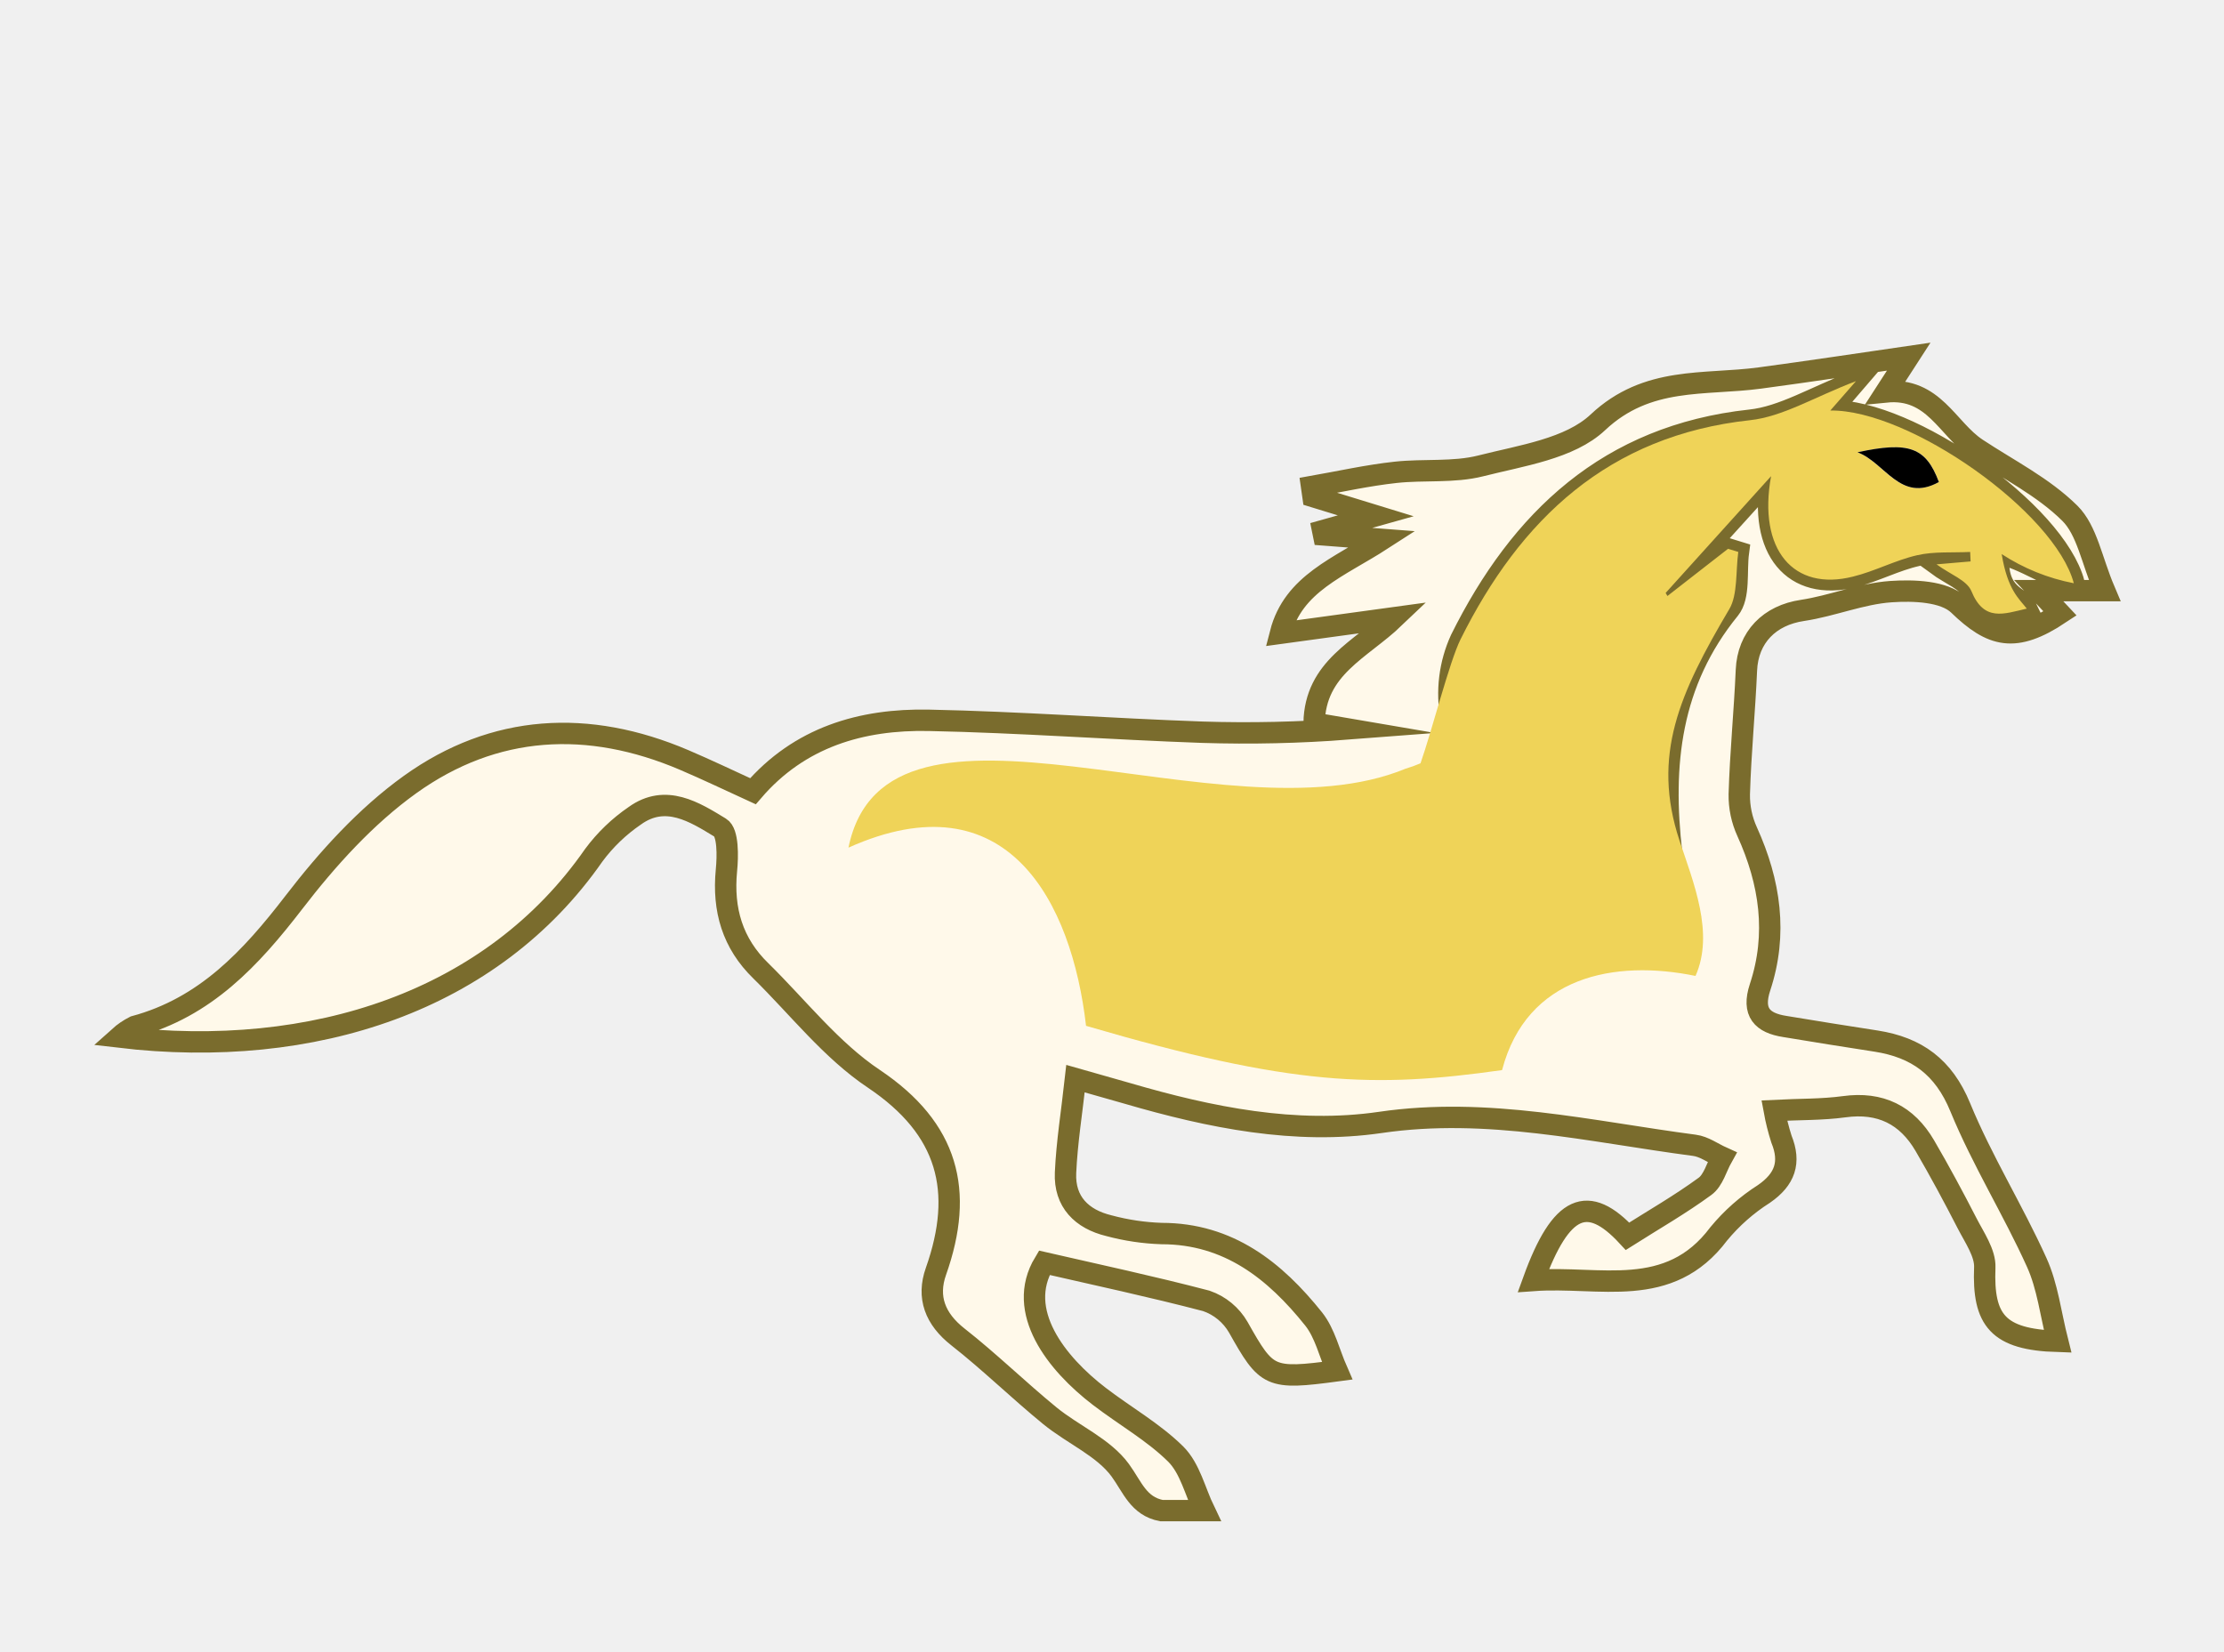
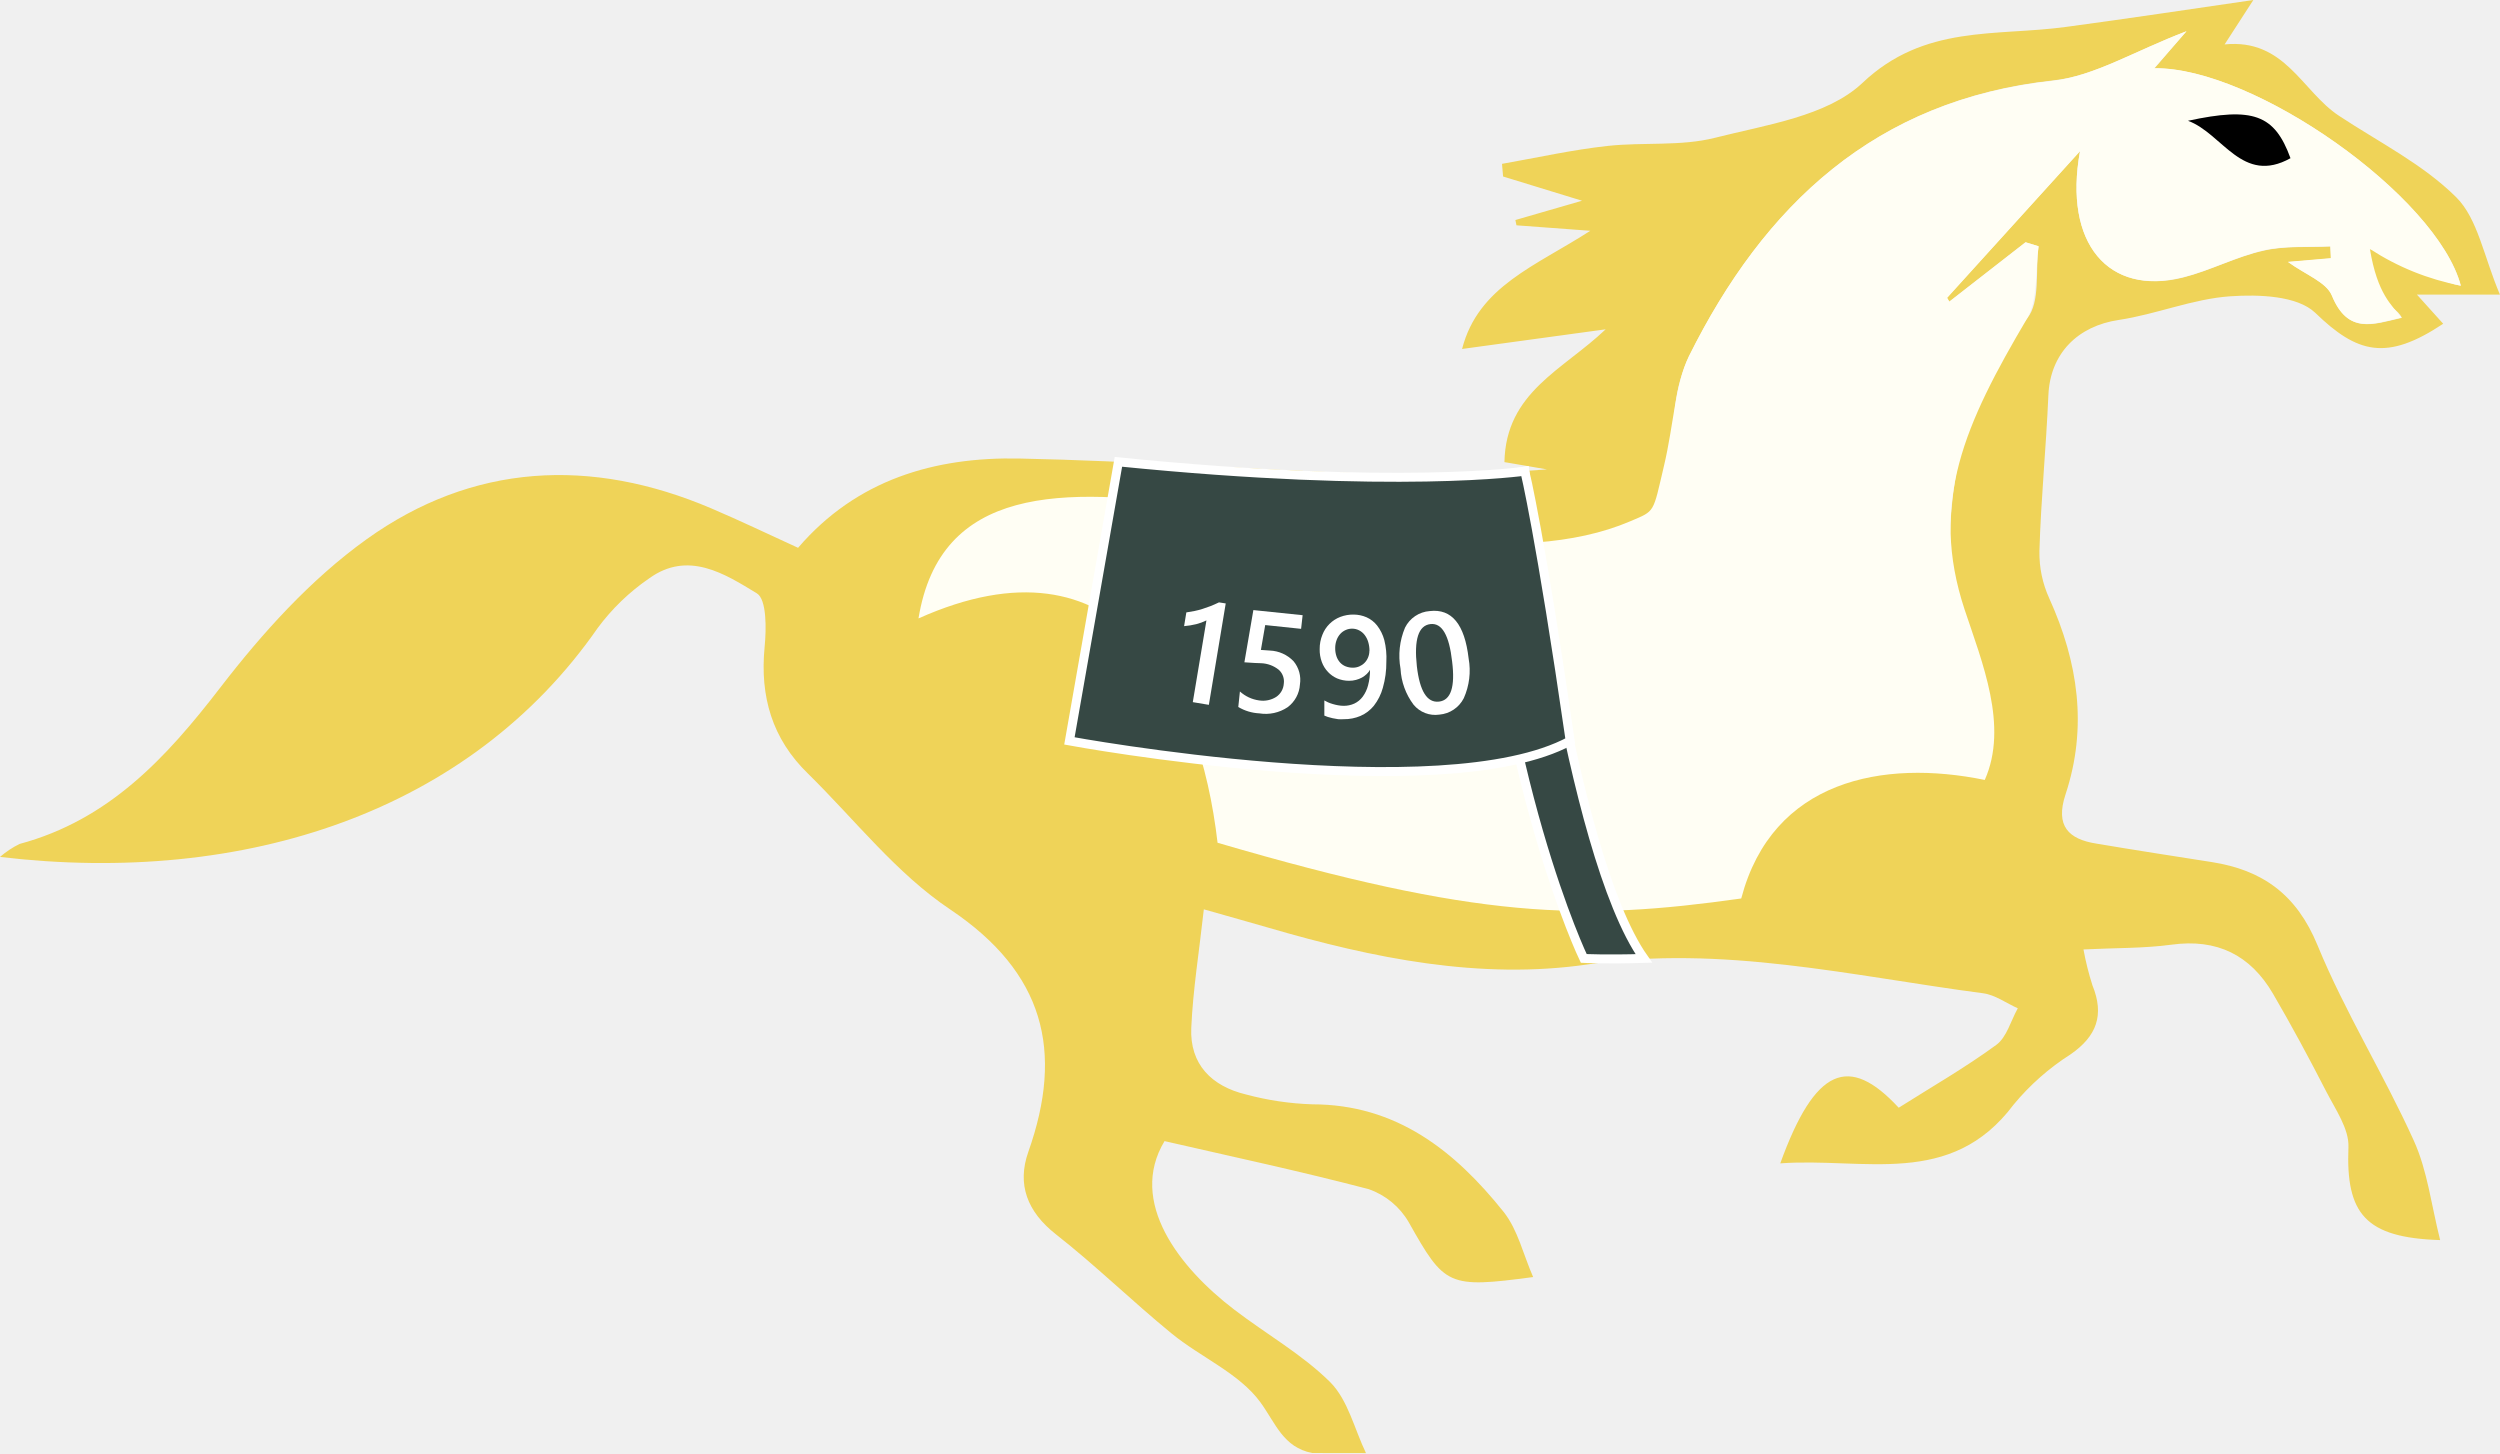
- <svg xmlns="http://www.w3.org/2000/svg" id="Layer_1" data-name="Layer 1" viewBox="0 0 312 231.71">
+ <svg xmlns="http://www.w3.org/2000/svg" viewBox="0 0 278.61 161.93">
  <defs>
-     <style>.cls-1{fill:#fff9ea;stroke:#7a6c2d;stroke-miterlimit:10;stroke-width:3px;}.cls-2{fill:#efd358;}</style>
+     <style>.cls-1{fill:#efd358;}.cls-2{fill:#fffef4;}.cls-3{fill:#364844;stroke:#fff;stroke-miterlimit:10;}.cls-4{fill:#fff;}</style>
  </defs>
-   <path class="cls-1" d="M162.94,211.92c-3.24-.63-4.07-3.31-5.78-5.66-2.36-3.23-6.64-5-9.89-7.66-4.38-3.58-8.44-7.56-12.89-11.05-3.21-2.52-4.36-5.57-3.08-9.19,4-11.3,1.73-20-8.68-27-6-4-10.63-10-15.87-15.15-4-3.88-5.37-8.59-4.84-14.1,0.2-2,.25-5.33-0.87-6-3.57-2.17-7.65-4.8-12-1.66a24,24,0,0,0-5.73,5.51C69.09,140.43,44,148.72,16.7,145.49A10,10,0,0,1,18.88,144c9.92-2.67,16.3-9.55,22.35-17.41,4.7-6.11,10.09-12.08,16.31-16.54,11.82-8.47,25-9.17,38.43-3.44,3.19,1.36,6.32,2.86,9.66,4.39,6.53-7.61,15.23-10.14,24.67-9.95,12.79,0.26,25.57,1.22,38.36,1.67a188.59,188.59,0,0,0,20.43-.46l-4.74-.81c0.15-7.81,6.55-10.28,11.28-14.8l-16,2.19c1.8-7,8.21-9.24,14.29-13.17l-8.24-.63-0.12-.59L193,72.36l-8.8-2.7L184,68.26c3.93-.69,7.84-1.57,11.8-2s8.12,0.06,11.92-.9c5.7-1.45,12.5-2.4,16.44-6.11,6.94-6.53,14.92-5.17,22.73-6.22,7-.94,14-2,20.88-3l-3.2,4.95c6.73-.67,8.6,5.21,12.74,7.95,4.43,2.93,9.35,5.39,13.06,9.07,2.42,2.4,3.07,6.6,4.88,10.86h-9.25L289,86.06c-6.33,4.21-9.58,3.31-14.27-1.23-2-1.9-6.29-2.05-9.47-1.83-4.17.29-8.21,2-12.38,2.63-4.64.68-7.68,3.76-7.88,8.39-0.25,5.81-.83,11.6-1,17.4a12.19,12.19,0,0,0,1.1,5.25c3.22,7.1,4.29,14.35,1.81,21.84-1.16,3.52.32,5,3.47,5.49,4.26,0.72,8.54,1.38,12.81,2.05,5.68,0.89,9.48,3.61,11.81,9.29,3.07,7.47,7.4,14.4,10.73,21.77,1.52,3.35,1.95,7.2,2.93,11.07-8.36-.26-10.52-2.94-10.22-10.38,0.08-2-1.45-4.19-2.47-6.17-1.89-3.68-3.85-7.33-5.94-10.91-2.52-4.31-6.24-6.16-11.32-5.46-3.1.42-6.26,0.35-9.8,0.53a32.17,32.17,0,0,0,1,4c1.34,3.29.5,5.66-2.45,7.7a27,27,0,0,0-6.34,5.6c-7,9.34-16.67,5.86-26,6.54,3.87-10.68,7.64-12.21,13.2-6.2,3.65-2.31,7.4-4.46,10.87-7,1.17-.85,1.62-2.69,2.4-4.08-1.29-.58-2.54-1.51-3.89-1.68-14.61-1.92-29-5.41-44.05-3.21-11.94,1.74-23.88-.68-35.49-4.07-2.21-.64-4.43-1.26-7.28-2.07-0.52,4.7-1.21,8.94-1.4,13.21-0.18,4.07,2.28,6.5,6.09,7.42a32.55,32.55,0,0,0,7.39,1.1c9.38,0,15.89,5.18,21.34,12,1.58,2,2.17,4.72,3.28,7.25-9.51,1.27-9.86,1-13.86-6.1a8.3,8.3,0,0,0-4.48-3.7c-7.63-2-15.38-3.66-22.74-5.35-4.1,6.8,1.7,14.14,7.73,18.75,3.56,2.73,7.59,5,10.72,8.1,2,2,2.71,5.24,4,7.92h-6ZM260.37,53.47c-5.87,2.24-10.24,5-14.85,5.48-19.85,2.16-32.22,13.9-40.6,30.75a18.39,18.39,0,0,0-1.35,11c2.93,14.93,13.61,23.9,25.83,31.32,0.78,0.47,3.75-.74,3.95-1.58,0.8-3.48,1.58-7.19,1.17-10.68-1.46-12.49-.23-24.07,8.11-34.31,1.47-1.81.89-5.3,1.25-8L242.42,77l-8.5,6.62-0.25-.43L248.5,66.83C246.63,77.16,251.65,83,260,80.92c3.05-.77,5.92-2.32,9-3,2.39-.55,5-0.34,7.44-0.46l0.06,1.33-4.78.41c1.94,1.42,4.26,2.24,4.89,3.75,1.8,4.32,4.53,3.21,7.77,2.46-0.84-1.83-4.43-1.65-4-7.75,3.32,0.56,7.68,3.7,10.59,4.18-2.65-10-23.08-24.38-34.16-24.23Z" />
-   <path class="cls-2" d="M260.37,53.47l-3.6,4.12c11.08-.15,31.51,14.24,34.16,24.23a28.24,28.24,0,0,1-10.12-4.09c0.84,5.09,2.47,6.28,3.52,7.65-3.24.75-6,1.87-7.77-2.46-0.63-1.52-2.95-2.33-4.89-3.75l4.78-.41-0.06-1.33c-2.49.13-5.05-.09-7.44,0.46-3.06.7-5.93,2.25-9,3-8.34,2.11-13.37-3.77-11.49-14.09L233.67,83.18l0.25,0.43,8.5-6.62,1.44,0.44c-0.37,2.71-.07,6-1.25,8-7,11.84-10.94,20.54-7,32.48,1.94,5.85,4.92,13,2.25,19-11.33-2.33-23.67,0-27.14,13.21-17.86,2.52-29.36,2.29-58.36-6.21-2-17.33-11-35-33.33-25,5.33-26.13,52.72-.52,78.17-11.08a17.34,17.34,0,0,0,2.08-.75c1.57-4.44,4.05-14.24,5.61-17.38,8.38-16.85,20.76-28.6,40.6-30.75C250.13,58.45,254.49,55.71,260.37,53.47ZM272,67.62c-1.77-4.86-4.15-5.75-11.42-4.17C264.41,64.87,266.56,70.62,272,67.62Z" />
-   <path d="M272,67.62c-5.39,3-7.55-2.75-11.42-4.17C267.81,61.88,270.19,62.76,272,67.62Z" />
+   <g id="Layer_2" data-name="Layer 2">
+     <g id="Layer_1-2" data-name="Layer 1">
+       <path class="cls-1" d="M146.24,161.93c-3.24-.63-4.07-3.31-5.78-5.66-2.36-3.23-6.64-5-9.89-7.66-4.38-3.58-8.44-7.56-12.89-11.05-3.21-2.52-4.36-5.57-3.08-9.19,4-11.3,1.73-20-8.68-27-6-4-10.63-10-15.87-15.15-4-3.88-5.37-8.59-4.84-14.1.2-2,.25-5.33-.87-6-3.57-2.17-7.65-4.8-12-1.66A24,24,0,0,0,66.6,70C52.4,90.44,27.33,98.74,0,95.5a10,10,0,0,1,2.19-1.45c9.92-2.67,16.3-9.55,22.35-17.41,4.7-6.11,10.09-12.08,16.31-16.54,11.82-8.47,25-9.17,38.43-3.44,3.19,1.36,6.32,2.86,9.66,4.39,6.53-7.61,15.23-10.14,24.67-9.95,12.79.26,25.57,1.22,38.36,1.67a188.59,188.59,0,0,0,20.43-.46l-4.74-.81c.15-7.81,6.55-10.28,11.28-14.8l-16,2.19c1.8-7,8.21-9.24,14.29-13.17L169,25.11l-.12-.59,7.43-2.15-8.8-2.7-.12-1.41c3.93-.69,7.84-1.57,11.8-2s8.12.06,11.92-.9c5.7-1.45,12.5-2.4,16.44-6.11C214.45,2.7,222.42,4.07,230.24,3c7-.94,14-2,20.88-3l-3.2,4.95c6.73-.67,8.6,5.21,12.74,7.95,4.43,2.93,9.35,5.39,13.06,9.07,2.42,2.4,3.07,6.6,4.88,10.86h-9.25l2.93,3.25c-6.33,4.21-9.58,3.31-14.27-1.23-2-1.9-6.29-2.05-9.47-1.83-4.17.29-8.21,2-12.38,2.63-4.64.68-7.68,3.76-7.88,8.39-.25,5.81-.83,11.6-1,17.4a12.19,12.19,0,0,0,1.1,5.25c3.22,7.1,4.29,14.35,1.81,21.84-1.16,3.52.32,5,3.47,5.49,4.26.72,8.54,1.38,12.81,2.05,5.68.89,9.48,3.61,11.81,9.29,3.07,7.47,7.4,14.4,10.73,21.77,1.52,3.35,1.95,7.2,2.93,11.07-8.36-.26-10.52-2.94-10.22-10.38.08-2-1.45-4.19-2.47-6.17-1.89-3.68-3.85-7.33-5.94-10.91-2.52-4.31-6.24-6.16-11.32-5.46-3.1.42-6.26.35-9.8.53a32.17,32.17,0,0,0,1,4c1.34,3.29.5,5.66-2.45,7.7a27,27,0,0,0-6.34,5.6c-7,9.34-16.67,5.86-26,6.54,3.87-10.68,7.64-12.21,13.2-6.2,3.65-2.31,7.4-4.46,10.87-7,1.17-.85,1.62-2.69,2.4-4.08-1.29-.58-2.54-1.51-3.89-1.68-14.61-1.92-29-5.41-44.05-3.21-11.94,1.74-23.88-.68-35.49-4.07-2.21-.64-4.43-1.26-7.28-2.07-.52,4.7-1.21,8.94-1.4,13.21-.18,4.07,2.28,6.5,6.09,7.42a32.55,32.55,0,0,0,7.39,1.1c9.38,0,15.89,5.18,21.34,12,1.58,2,2.17,4.72,3.28,7.25-9.51,1.27-9.86,1-13.86-6.1a8.3,8.3,0,0,0-4.48-3.7c-7.63-2-15.38-3.66-22.74-5.35-4.1,6.8,1.7,14.14,7.73,18.75,3.56,2.73,7.59,5,10.72,8.1,2,2,2.71,5.24,4,7.92ZM243.67,3.48c-5.87,2.24-10.24,5-14.85,5.48-19.85,2.16-32.22,13.9-40.6,30.75a18.39,18.39,0,0,0-1.35,11c2.93,14.93,13.61,23.9,25.83,31.32.78.47,3.75-.74,3.95-1.58.8-3.48,1.58-7.19,1.17-10.68-1.46-12.49-.23-24.07,8.11-34.31,1.47-1.81.89-5.3,1.25-8L225.72,27l-8.5,6.62-.25-.43,14.83-16.34C229.93,27.17,235,33,243.29,30.93c3.05-.77,5.92-2.32,9-3,2.39-.55,5-.34,7.44-.46l.06,1.33-4.78.41c1.94,1.42,4.26,2.24,4.89,3.75,1.8,4.32,4.53,3.21,7.77,2.46-.84-1.83-4.43-1.65-4-7.75,3.32.56,7.68,3.7,10.59,4.18-2.65-10-23.08-24.38-34.16-24.23Z" />
+       <path class="cls-2" d="M243.67,3.48l-3.6,4.12c11.08-.15,31.51,14.24,34.16,24.23a28.24,28.24,0,0,1-10.12-4.09c.84,5.09,2.47,6.28,3.52,7.65-3.24.75-6,1.87-7.77-2.46-.63-1.52-2.95-2.33-4.89-3.75l4.78-.41-.06-1.33c-2.49.13-5.05-.09-7.44.46-3.06.7-5.93,2.25-9,3C235,33,229.93,27.17,231.81,16.84L217,33.19l.25.43,8.5-6.62,1.44.44c-.37,2.71-.07,6-1.25,8-7,11.84-10.94,20.54-7,32.48,1.94,5.85,4.92,13,2.25,19-11.33-2.33-23.67,0-27.14,13.21-17.86,2.52-29.36,2.29-58.36-6.21-2-17.33-11-35-33.33-25,4.83-29.5,54,0,79.33-10.83,2.8-1.2,2.49-.83,3.75-6.17,1.09-4.59,1.22-9.07,2.78-12.22C196.6,22.86,209,11.12,228.82,9,233.43,8.46,237.8,5.72,243.67,3.48Zm11.59,14.16c-1.77-4.86-4.15-5.75-11.42-4.17C247.71,14.89,249.86,20.63,255.26,17.64Z" />
+       <path d="M255.26,17.63c-5.39,3-7.55-2.75-11.42-4.17C251.11,11.89,253.49,12.77,255.26,17.63Z" />
+     </g>
+     <g id="Layer_2-2" data-name="Layer 2">
+       <path class="cls-3" d="M169.93,52.51s4.88,42.41,13.27,54.3c-4.23.13-6.7,0-6.7,0s-9.57-19.88-11.63-53.47Z" />
+       <path class="cls-3" d="M124.64,51.47l-5.46,31.1s41.63,7.69,55.81,0c-3.33-23-5.06-30.06-5.06-30.06S155.76,54.6,124.64,51.47Z" />
+     </g>
+     <g id="Text_Outline" data-name="Text Outline">
+       <path class="cls-4" d="M136.6,67.25l-1.88,11.3-1.79-.3,1.52-9.11a5.77,5.77,0,0,1-1.14.42,8.72,8.72,0,0,1-1.35.22l.25-1.53.92-.16q.44-.09.88-.23t.89-.31q.45-.18.95-.42Z" />
+       <path class="cls-4" d="M138,78.79l.18-1.73a4,4,0,0,0,2.15,1,2.76,2.76,0,0,0,1.89-.39,1.92,1.92,0,0,0,.85-1.47,1.75,1.75,0,0,0-.55-1.55,3.33,3.33,0,0,0-2-.74q-.45,0-1.84-.1l1-5.82,5.49.57L145,70.08l-4-.42-.48,2.77,1,.07a3.86,3.86,0,0,1,2.64,1.19,3.26,3.26,0,0,1,.71,2.59,3.42,3.42,0,0,1-1.38,2.54,4.4,4.4,0,0,1-3.15.68A5.06,5.06,0,0,1,138,78.79Z" />
+       <path class="cls-4" d="M154.5,73.76a10.11,10.11,0,0,1-.39,2.89,5.71,5.71,0,0,1-1,2,3.94,3.94,0,0,1-1.5,1.14,4.58,4.58,0,0,1-1.84.36,5.42,5.42,0,0,1-.64,0l-.62-.11-.53-.14-.39-.15V78.06a3.26,3.26,0,0,0,.41.21,4.22,4.22,0,0,0,.53.19,5.21,5.21,0,0,0,.59.14,3.7,3.7,0,0,0,.6.06,2.79,2.79,0,0,0,1.21-.25,2.48,2.48,0,0,0,.93-.76,3.7,3.7,0,0,0,.6-1.26,6.62,6.62,0,0,0,.22-1.74h0a2.11,2.11,0,0,1-.37.47,2.62,2.62,0,0,1-.53.39,2.94,2.94,0,0,1-.66.26,2.86,2.86,0,0,1-.78.1A3.45,3.45,0,0,1,149,75.6a3.09,3.09,0,0,1-1-.71,3.22,3.22,0,0,1-.69-1.11,3.92,3.92,0,0,1-.24-1.45,4.12,4.12,0,0,1,.3-1.58,3.47,3.47,0,0,1,2-2,4,4,0,0,1,1.49-.26,3.66,3.66,0,0,1,1.43.3,3.1,3.1,0,0,1,1.18.92,4.63,4.63,0,0,1,.8,1.61A8.21,8.21,0,0,1,154.5,73.76Zm-1.88-1.21a3.38,3.38,0,0,0-.14-1,2.44,2.44,0,0,0-.4-.79,1.82,1.82,0,0,0-.61-.51,1.69,1.69,0,0,0-.78-.19,1.72,1.72,0,0,0-.72.15,1.77,1.77,0,0,0-.6.43,2.1,2.1,0,0,0-.41.68,2.53,2.53,0,0,0-.16.88,2.8,2.8,0,0,0,.14.94,2,2,0,0,0,.4.69,1.68,1.68,0,0,0,.62.43,2.15,2.15,0,0,0,.8.15,1.79,1.79,0,0,0,.72-.14,1.86,1.86,0,0,0,.58-.39,1.79,1.79,0,0,0,.39-.58A1.84,1.84,0,0,0,152.61,72.55Z" />
+       <path class="cls-4" d="M160.41,79.64a3.13,3.13,0,0,1-2.88-1.11,7.29,7.29,0,0,1-1.45-4,8.08,8.08,0,0,1,.5-4.58,3.34,3.34,0,0,1,2.76-1.85q3.67-.43,4.33,5.28a7.56,7.56,0,0,1-.54,4.43A3.36,3.36,0,0,1,160.41,79.64Zm-1-10.09q-2,.24-1.51,4.7.48,4.17,2.47,3.94t1.46-4.47Q161.34,69.33,159.42,69.55Z" />
+     </g>
+   </g>
</svg>
